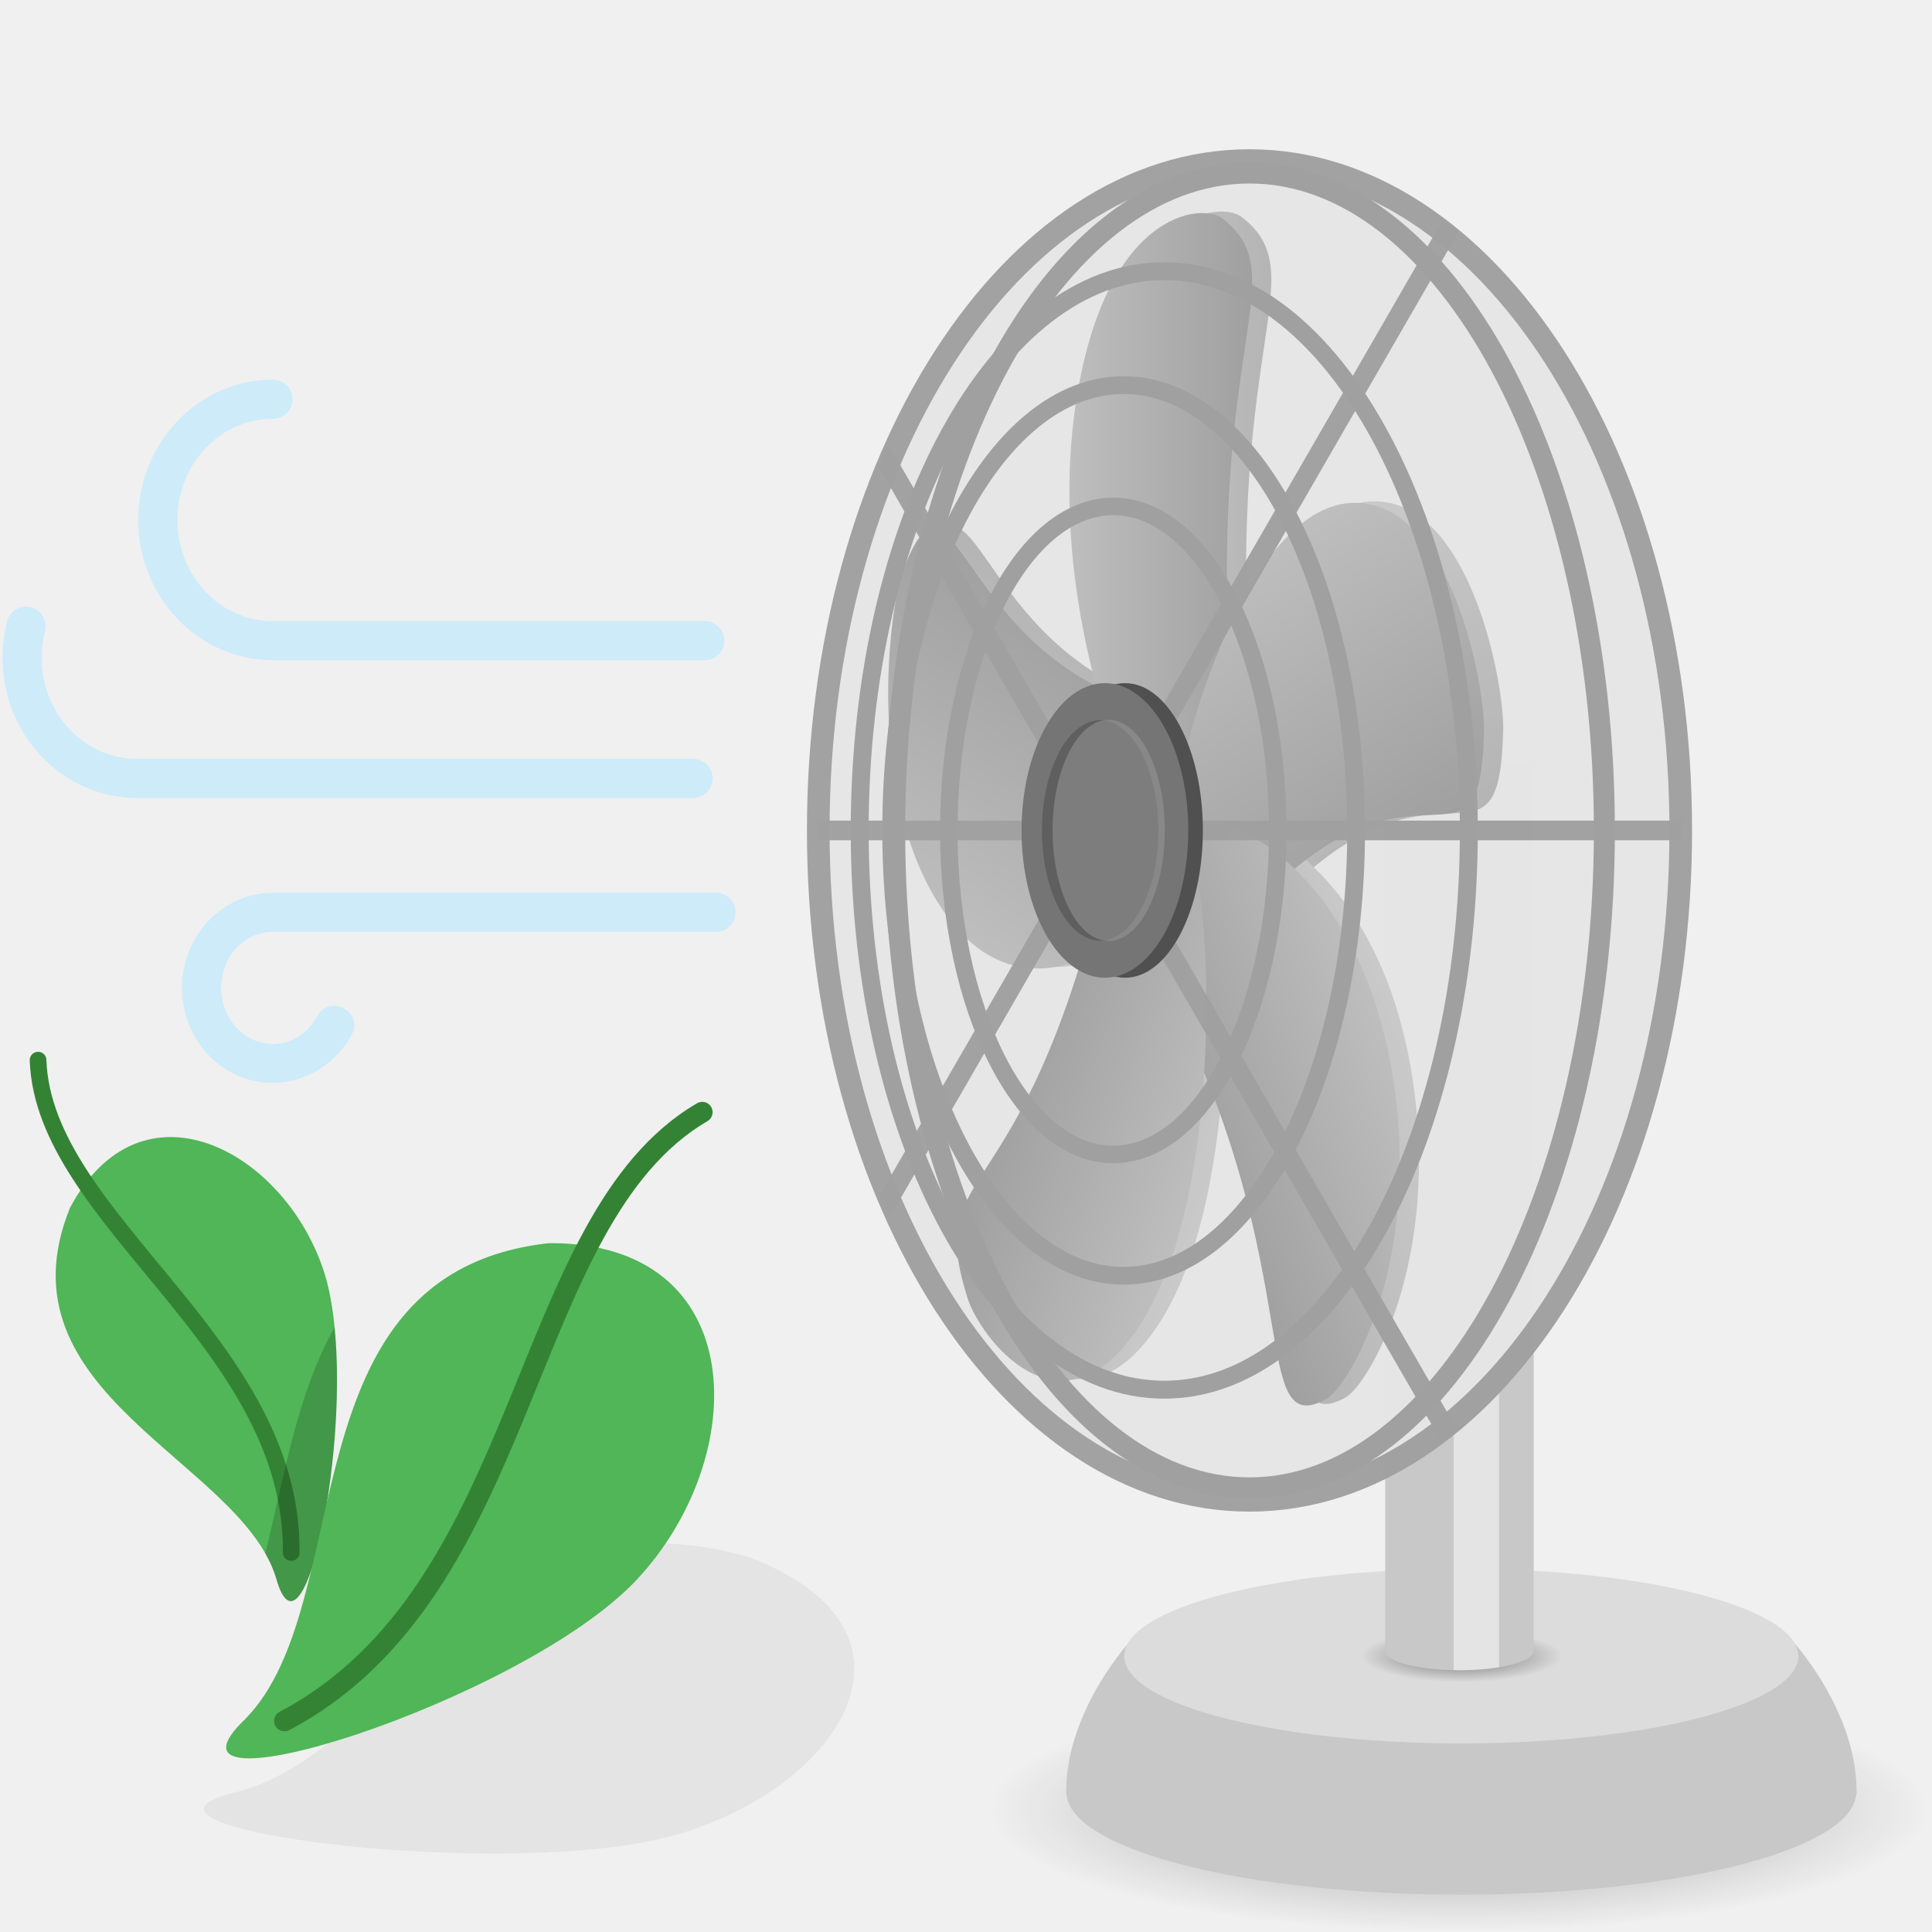
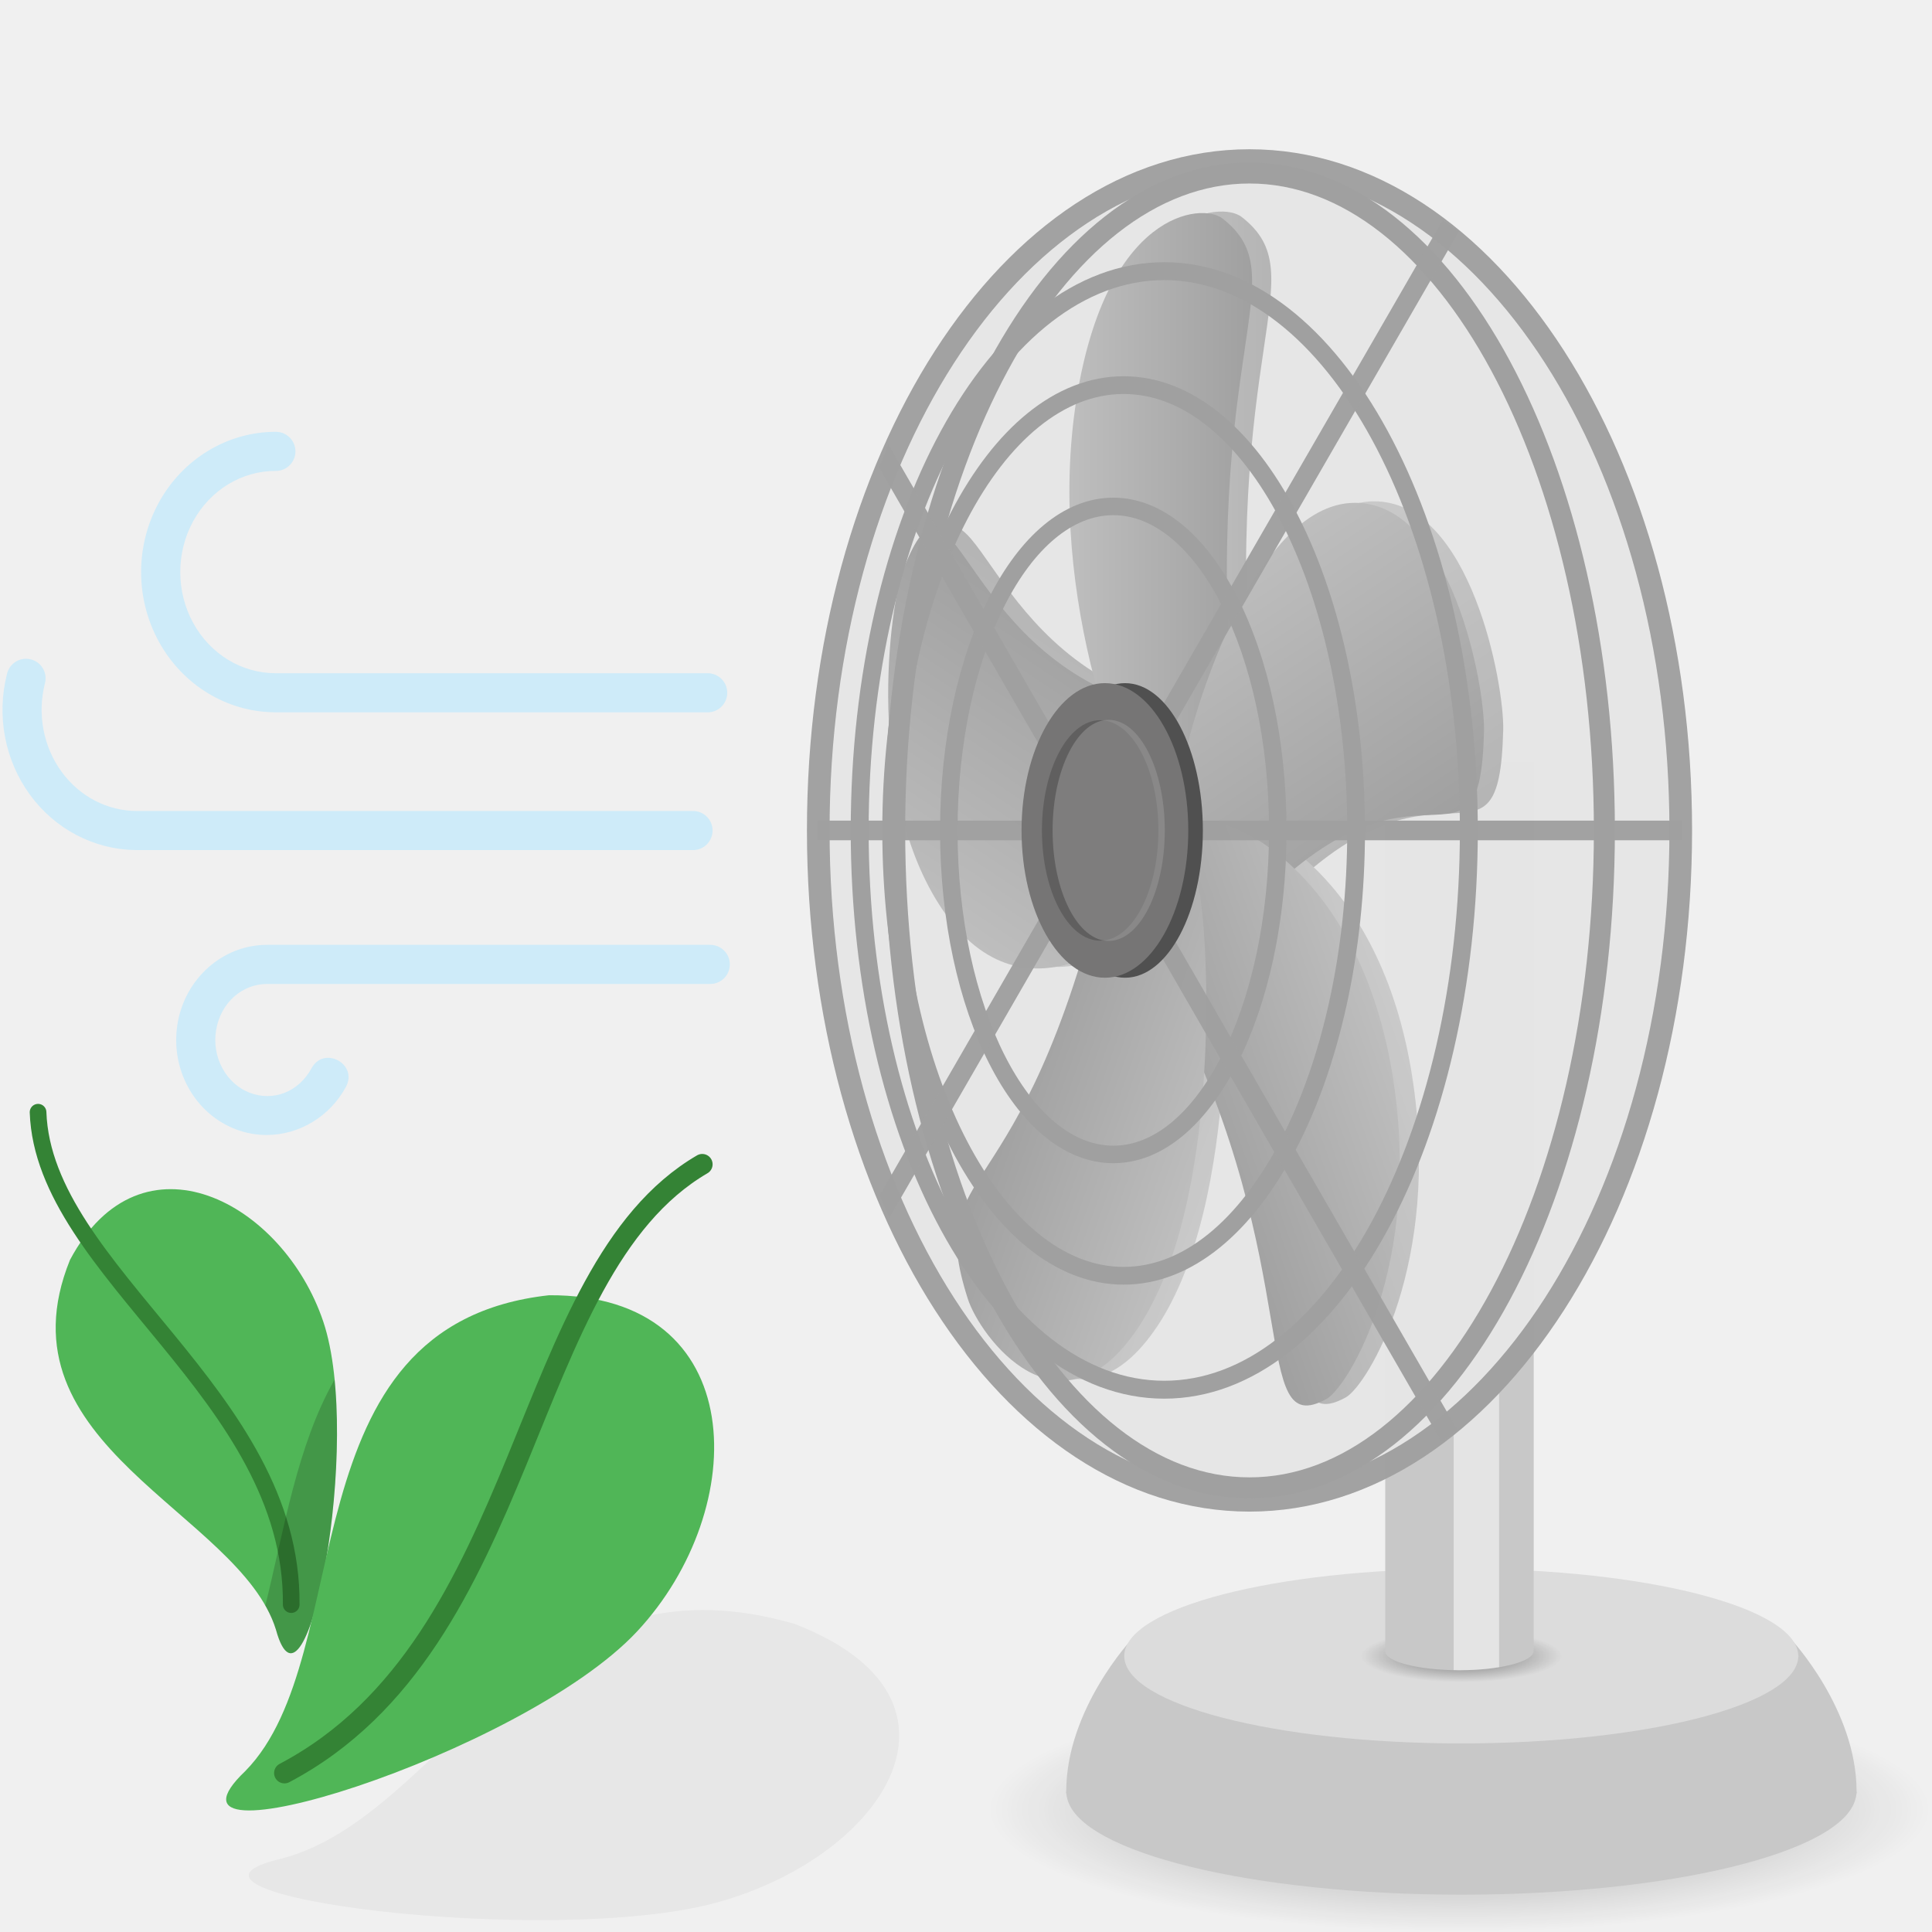
<svg xmlns="http://www.w3.org/2000/svg" xmlns:xlink="http://www.w3.org/1999/xlink" version="1.1" id="Icon" x="0px" y="0px" viewBox="0 0 512 512" style="enable-background:new 0 0 512 512;" xml:space="preserve">
  <defs id="defs53">
    <linearGradient id="linearGradient5375">
      <stop id="stop5371" offset="0" style="stop-color:#bebebe;stop-opacity:1" />
      <stop id="stop5373" offset="1" style="stop-color:#a0a0a0;stop-opacity:1" />
    </linearGradient>
    <linearGradient id="linearGradient1770">
      <stop style="stop-color:#d7d7d7;stop-opacity:1" offset="0" id="stop1766" />
      <stop style="stop-color:#a5a5a5;stop-opacity:1" offset="1" id="stop1768" />
    </linearGradient>
    <radialGradient gradientUnits="userSpaceOnUse" gradientTransform="matrix(2.392908,0,0,0.6407124,-456.0938,-4.798802)" r="23.805" fy="71.987" fx="103.18" cy="71.987" cx="103.18" id="radialGradient918" xlink:href="#linearGradient916" />
    <linearGradient id="linearGradient916">
      <stop id="stop912" offset="0" style="stop-color:#000000;stop-opacity:1" />
      <stop id="stop914" offset="1" style="stop-color:#000000;stop-opacity:0" />
    </linearGradient>
    <radialGradient r="23.805" fy="71.987" fx="103.18" cy="71.987" cx="103.18" gradientTransform="matrix(4.081528,0,0,1.059531,-452.8702,547.5007)" gradientUnits="userSpaceOnUse" id="radialGradient839" xlink:href="#linearGradient916" />
    <radialGradient r="23.805" fy="71.987" fx="103.18" cy="71.987" cx="103.18" gradientTransform="matrix(4.081528,0,0,1.059531,-452.8702,547.5007)" gradientUnits="userSpaceOnUse" id="radialGradient847" xlink:href="#linearGradient916" />
    <radialGradient gradientUnits="userSpaceOnUse" gradientTransform="matrix(1.001894,0,0,0.268262,305.2606,96.21482)" r="23.805" fy="71.987" fx="103.18" cy="71.987" cx="103.18" id="radialGradient918-2" xlink:href="#linearGradient916" />
    <radialGradient r="23.805" fy="71.987" fx="103.18" cy="71.987" cx="103.18" gradientTransform="matrix(6.810858,0,0,1.827967,242.232,212.7357)" gradientUnits="userSpaceOnUse" id="radialGradient839-7" xlink:href="#linearGradient916" />
    <radialGradient r="23.805" fy="71.987" fx="103.18" cy="71.987" cx="103.18" gradientTransform="matrix(6.810858,0,0,1.827967,242.232,212.7357)" gradientUnits="userSpaceOnUse" id="radialGradient847-2" xlink:href="#linearGradient916" />
    <linearGradient gradientTransform="matrix(1.007004,0,0,1,-1.61386,-49.03302)" gradientUnits="userSpaceOnUse" y2="315.238" x2="211.749" y1="236.594" x1="211.749" id="linearGradient1764" xlink:href="#linearGradient1770" />
    <radialGradient r="23.805" fy="71.987" fx="103.18" cy="71.987" cx="103.18" gradientTransform="matrix(0.9318723,0,0,0.2419065,-127.4643,573.7449)" gradientUnits="userSpaceOnUse" id="radialGradient1811" xlink:href="#linearGradient916" />
    <linearGradient gradientTransform="matrix(1.007004,0,0,1,-2.2917,-49.03302)" gradientUnits="userSpaceOnUse" y2="314.153" x2="511.123" y1="237.136" x1="511.123" id="linearGradient1946" xlink:href="#linearGradient1770" />
    <radialGradient r="23.805" fy="71.987" fx="103.18" cy="71.987" cx="103.18" gradientTransform="matrix(1.001894,0,0,0.268262,305.074,47.1818)" gradientUnits="userSpaceOnUse" id="radialGradient2014" xlink:href="#linearGradient916" />
    <linearGradient id="linearGradient1770-2">
      <stop style="stop-color:#c8c8c8;stop-opacity:1" offset="0" id="stop1766-8" />
      <stop style="stop-color:#aaaaaa;stop-opacity:1" offset="1" id="stop1768-9" />
    </linearGradient>
    <radialGradient gradientUnits="userSpaceOnUse" gradientTransform="matrix(2.392908,0,0,0.6407124,-456.0938,-4.798802)" r="23.805" fy="71.987" fx="103.18" cy="71.987" cx="103.18" id="radialGradient918-3" xlink:href="#linearGradient916" />
    <radialGradient r="23.805" fy="71.987" fx="103.18" cy="71.987" cx="103.18" gradientTransform="matrix(5.136517,0,0,1.333398,33.56855,454.838)" gradientUnits="userSpaceOnUse" id="radialGradient839-0" xlink:href="#linearGradient916" />
    <radialGradient r="23.805" fy="71.987" fx="103.18" cy="71.987" cx="103.18" gradientTransform="matrix(5.249026,0,0,1.362604,-154.8408,381.4733)" gradientUnits="userSpaceOnUse" id="radialGradient847-21" xlink:href="#linearGradient916" />
    <radialGradient gradientUnits="userSpaceOnUse" gradientTransform="matrix(1.001894,0,0,0.268262,305.1018,47.1818)" r="23.805" fy="71.987" fx="103.18" cy="71.987" cx="103.18" id="radialGradient918-2-0" xlink:href="#linearGradient916" />
    <radialGradient r="23.805" fy="71.987" fx="103.18" cy="71.987" cx="103.18" gradientTransform="matrix(6.810858,0,0,1.827967,242.232,212.7357)" gradientUnits="userSpaceOnUse" id="radialGradient839-7-5" xlink:href="#linearGradient916" />
    <radialGradient r="23.805" fy="71.987" fx="103.18" cy="71.987" cx="103.18" gradientTransform="matrix(6.810858,0,0,1.827967,242.232,212.7357)" gradientUnits="userSpaceOnUse" id="radialGradient847-2-1" xlink:href="#linearGradient916" />
    <radialGradient r="23.805" fy="71.987" fx="103.18" cy="71.987" cx="103.18" gradientTransform="matrix(1.117117,0,0,0.2899944,272.0236,418.0051)" gradientUnits="userSpaceOnUse" id="radialGradient1811-0" xlink:href="#linearGradient916" />
    <linearGradient xlink:href="#linearGradient5375" id="linearGradient5267" gradientUnits="userSpaceOnUse" x1="857.621" y1="108.764" x2="960.558" y2="108.764" />
  </defs>
-   <path id="path5631" d="m 198.608,412.695 c -70.583,-20.424 -92.47,50.897 -135.907,62.231 -40.496,9.413 71.818,23.937 116.019,11.436 44.197,-12.502 70.869,-54.061 19.888,-73.666 z" style="opacity:0.054;fill:#000000;fill-opacity:1;stroke-width:0.499" />
+   <path id="path5631" d="m 210.497,430.337 c -70.583,-20.424 -92.47,50.897 -135.907,62.231 -40.496,9.413 71.818,23.937 116.019,11.436 44.197,-12.502 70.869,-54.061 19.888,-73.666 z" style="opacity:0.04;fill:#000000;fill-opacity:1;stroke-width:0.499" />
  <circle style="opacity:0.308;fill:#000000;fill-opacity:1;stroke:none;stroke-width:20;stroke-linecap:round;stroke-linejoin:round;stroke-miterlimit:4;stroke-dasharray:none;stroke-opacity:1" id="path916" cx="1330.124" cy="-65.457" r="136.136" />
-   <path style="color:#000000;font-style:normal;font-variant:normal;font-weight:normal;font-stretch:normal;font-size:medium;line-height:normal;font-family:sans-serif;font-variant-ligatures:normal;font-variant-position:normal;font-variant-caps:normal;font-variant-numeric:normal;font-variant-alternates:normal;font-feature-settings:normal;text-indent:0;text-align:start;text-decoration:none;text-decoration-line:none;text-decoration-style:solid;text-decoration-color:#000000;letter-spacing:normal;word-spacing:normal;text-transform:none;writing-mode:lr-tb;direction:ltr;text-orientation:mixed;dominant-baseline:auto;baseline-shift:baseline;text-anchor:start;white-space:normal;shape-padding:0;clip-rule:nonzero;display:inline;overflow:visible;visibility:visible;opacity:1;isolation:auto;mix-blend-mode:normal;color-interpolation:sRGB;color-interpolation-filters:linearRGB;solid-color:#000000;solid-opacity:1;vector-effect:none;fill:#ceebf9;fill-opacity:1;fill-rule:nonzero;stroke:none;stroke-width:10.363;stroke-linecap:round;stroke-linejoin:round;stroke-miterlimit:4;stroke-dasharray:none;stroke-dashoffset:0;stroke-opacity:1;color-rendering:auto;image-rendering:auto;shape-rendering:auto;text-rendering:auto;enable-background:accumulate" d="m 72.279,100.629 c -12.818,0 -24.613,7.208 -30.92,18.68 -6.307,11.472 -6.307,25.509 0,36.98 6.239,11.349 17.851,18.513 30.51,18.666 0.136,0.01 0.273,0.015 0.41,0.014 H 186.713 c 2.887,0.036 5.247,-2.294 5.247,-5.182 0,-2.888 -2.36,-5.218 -5.247,-5.182 H 72.279 c -8.948,0 -17.264,-4.986 -21.84,-13.309 -4.576,-8.323 -4.576,-18.673 0,-26.996 4.576,-8.323 12.892,-13.309 21.84,-13.309 2.887,0.036 5.247,-2.294 5.247,-5.182 0,-2.888 -2.36,-5.218 -5.247,-5.182 z" id="path889" />
-   <path style="color:#000000;font-style:normal;font-variant:normal;font-weight:normal;font-stretch:normal;font-size:medium;line-height:normal;font-family:sans-serif;font-variant-ligatures:normal;font-variant-position:normal;font-variant-caps:normal;font-variant-numeric:normal;font-variant-alternates:normal;font-feature-settings:normal;text-indent:0;text-align:start;text-decoration:none;text-decoration-line:none;text-decoration-style:solid;text-decoration-color:#000000;letter-spacing:normal;word-spacing:normal;text-transform:none;writing-mode:lr-tb;direction:ltr;text-orientation:mixed;dominant-baseline:auto;baseline-shift:baseline;text-anchor:start;white-space:normal;shape-padding:0;clip-rule:nonzero;display:inline;overflow:visible;visibility:visible;opacity:1;isolation:auto;mix-blend-mode:normal;color-interpolation:sRGB;color-interpolation-filters:linearRGB;solid-color:#000000;solid-opacity:1;vector-effect:none;fill:#ceebf9;fill-opacity:1;fill-rule:nonzero;stroke:none;stroke-width:10.363;stroke-linecap:round;stroke-linejoin:round;stroke-miterlimit:4;stroke-dasharray:none;stroke-dashoffset:0;stroke-opacity:1;color-rendering:auto;image-rendering:auto;shape-rendering:auto;text-rendering:auto;enable-background:accumulate" d="m 72.279,236.589 c -11.79,0 -21.721,8.997 -23.695,20.881 -1.975,11.884 4.35,23.718 15.375,27.977 2.756,1.065 5.602,1.558 8.41,1.533 8.425,-0.073 16.509,-4.799 20.805,-12.695 3.38,-6.092 -5.824,-11.1 -9.104,-4.953 -3.43,6.304 -10.191,8.836 -16.377,6.447 -6.186,-2.389 -10.093,-9.355 -8.887,-16.611 1.206,-7.257 6.947,-12.215 13.473,-12.215 H 189.698 c 2.887,0.036 5.247,-2.294 5.247,-5.182 0,-2.888 -2.36,-5.218 -5.247,-5.182 z" id="path900" />
-   <path style="color:#000000;font-style:normal;font-variant:normal;font-weight:normal;font-stretch:normal;font-size:medium;line-height:normal;font-family:sans-serif;font-variant-ligatures:normal;font-variant-position:normal;font-variant-caps:normal;font-variant-numeric:normal;font-variant-alternates:normal;font-feature-settings:normal;text-indent:0;text-align:start;text-decoration:none;text-decoration-line:none;text-decoration-style:solid;text-decoration-color:#000000;letter-spacing:normal;word-spacing:normal;text-transform:none;writing-mode:lr-tb;direction:ltr;text-orientation:mixed;dominant-baseline:auto;baseline-shift:baseline;text-anchor:start;white-space:normal;shape-padding:0;clip-rule:nonzero;display:inline;overflow:visible;visibility:visible;opacity:1;isolation:auto;mix-blend-mode:normal;color-interpolation:sRGB;color-interpolation-filters:linearRGB;solid-color:#000000;solid-opacity:1;vector-effect:none;fill:#ceebf9;fill-opacity:1;fill-rule:nonzero;stroke:none;stroke-width:10.363;stroke-linecap:round;stroke-linejoin:round;stroke-miterlimit:4;stroke-dasharray:none;stroke-dashoffset:0;stroke-opacity:1;color-rendering:auto;image-rendering:auto;shape-rendering:auto;text-rendering:auto;enable-background:accumulate" d="m 7.082,160.777 c -2.462,-0.086 -4.644,1.574 -5.219,3.969 -2.832,11.098 -0.606,22.922 6.094,32.092 6.598,9.03 16.877,14.459 27.844,14.623 0.169,0.013 0.338,0.019 0.508,0.016 H 183.54 c 2.908,0.067 5.302,-2.272 5.302,-5.181 0,-2.909 -2.394,-5.248 -5.302,-5.181 H 36.309 c -7.783,0 -15.154,-3.78 -19.984,-10.391 -4.83,-6.61 -6.49,-15.302 -4.42,-23.416 0.871,-3.222 -1.487,-6.415 -4.822,-6.531 z" id="path904" />
+   <path style="color:#000000;font-style:normal;font-variant:normal;font-weight:normal;font-stretch:normal;font-size:medium;line-height:normal;font-family:sans-serif;font-variant-ligatures:normal;font-variant-position:normal;font-variant-caps:normal;font-variant-numeric:normal;font-variant-alternates:normal;font-feature-settings:normal;text-indent:0;text-align:start;text-decoration:none;text-decoration-line:none;text-decoration-style:solid;text-decoration-color:#000000;letter-spacing:normal;word-spacing:normal;text-transform:none;writing-mode:lr-tb;direction:ltr;text-orientation:mixed;dominant-baseline:auto;baseline-shift:baseline;text-anchor:start;white-space:normal;shape-padding:0;clip-rule:nonzero;display:inline;overflow:visible;visibility:visible;opacity:1;isolation:auto;mix-blend-mode:normal;color-interpolation:sRGB;color-interpolation-filters:linearRGB;solid-color:#000000;solid-opacity:1;vector-effect:none;fill:#ceebf9;fill-opacity:1;fill-rule:nonzero;stroke:none;stroke-width:10.363;stroke-linecap:round;stroke-linejoin:round;stroke-miterlimit:4;stroke-dasharray:none;stroke-dashoffset:0;stroke-opacity:1;color-rendering:auto;image-rendering:auto;shape-rendering:auto;text-rendering:auto;enable-background:accumulate" d="m 73.046,114.436 c -12.818,0 -24.613,7.208 -30.92,18.68 -6.307,11.472 -6.307,25.509 0,36.98 6.239,11.349 17.851,18.513 30.51,18.666 0.136,0.01 0.273,0.015 0.41,0.014 H 187.48 c 2.887,0.036 5.247,-2.294 5.247,-5.182 0,-2.888 -2.36,-5.218 -5.247,-5.182 H 73.046 c -8.948,0 -17.264,-4.986 -21.84,-13.309 -4.576,-8.323 -4.576,-18.673 0,-26.996 4.576,-8.323 12.892,-13.309 21.84,-13.309 2.887,0.036 5.247,-2.294 5.247,-5.182 0,-2.888 -2.36,-5.218 -5.247,-5.182 z" id="path889" />
+   <path style="color:#000000;font-style:normal;font-variant:normal;font-weight:normal;font-stretch:normal;font-size:medium;line-height:normal;font-family:sans-serif;font-variant-ligatures:normal;font-variant-position:normal;font-variant-caps:normal;font-variant-numeric:normal;font-variant-alternates:normal;font-feature-settings:normal;text-indent:0;text-align:start;text-decoration:none;text-decoration-line:none;text-decoration-style:solid;text-decoration-color:#000000;letter-spacing:normal;word-spacing:normal;text-transform:none;writing-mode:lr-tb;direction:ltr;text-orientation:mixed;dominant-baseline:auto;baseline-shift:baseline;text-anchor:start;white-space:normal;shape-padding:0;clip-rule:nonzero;display:inline;overflow:visible;visibility:visible;opacity:1;isolation:auto;mix-blend-mode:normal;color-interpolation:sRGB;color-interpolation-filters:linearRGB;solid-color:#000000;solid-opacity:1;vector-effect:none;fill:#ceebf9;fill-opacity:1;fill-rule:nonzero;stroke:none;stroke-width:10.363;stroke-linecap:round;stroke-linejoin:round;stroke-miterlimit:4;stroke-dasharray:none;stroke-dashoffset:0;stroke-opacity:1;color-rendering:auto;image-rendering:auto;shape-rendering:auto;text-rendering:auto;enable-background:accumulate" d="m 70.745,250.395 c -11.79,0 -21.721,8.997 -23.695,20.881 -1.975,11.884 4.35,23.718 15.375,27.977 2.756,1.065 5.602,1.558 8.41,1.533 8.425,-0.073 16.509,-4.799 20.805,-12.695 3.38,-6.092 -5.824,-11.1 -9.104,-4.953 -3.43,6.304 -10.191,8.836 -16.377,6.447 -6.186,-2.389 -10.093,-9.355 -8.887,-16.611 1.206,-7.257 6.947,-12.215 13.473,-12.215 H 188.164 c 2.887,0.036 5.247,-2.294 5.247,-5.182 0,-2.888 -2.36,-5.218 -5.247,-5.182 z" id="path900" />
+   <path style="color:#000000;font-style:normal;font-variant:normal;font-weight:normal;font-stretch:normal;font-size:medium;line-height:normal;font-family:sans-serif;font-variant-ligatures:normal;font-variant-position:normal;font-variant-caps:normal;font-variant-numeric:normal;font-variant-alternates:normal;font-feature-settings:normal;text-indent:0;text-align:start;text-decoration:none;text-decoration-line:none;text-decoration-style:solid;text-decoration-color:#000000;letter-spacing:normal;word-spacing:normal;text-transform:none;writing-mode:lr-tb;direction:ltr;text-orientation:mixed;dominant-baseline:auto;baseline-shift:baseline;text-anchor:start;white-space:normal;shape-padding:0;clip-rule:nonzero;display:inline;overflow:visible;visibility:visible;opacity:1;isolation:auto;mix-blend-mode:normal;color-interpolation:sRGB;color-interpolation-filters:linearRGB;solid-color:#000000;solid-opacity:1;vector-effect:none;fill:#ceebf9;fill-opacity:1;fill-rule:nonzero;stroke:none;stroke-width:10.363;stroke-linecap:round;stroke-linejoin:round;stroke-miterlimit:4;stroke-dasharray:none;stroke-dashoffset:0;stroke-opacity:1;color-rendering:auto;image-rendering:auto;shape-rendering:auto;text-rendering:auto;enable-background:accumulate" d="m 7.082,174.584 c -2.462,-0.086 -4.644,1.574 -5.219,3.969 -2.832,11.098 -0.606,22.922 6.094,32.092 6.598,9.03 16.877,14.459 27.844,14.623 0.169,0.013 0.338,0.019 0.508,0.016 H 183.54 c 2.908,0.067 5.302,-2.272 5.302,-5.181 0,-2.909 -2.394,-5.248 -5.302,-5.181 H 36.309 c -7.783,0 -15.154,-3.78 -19.984,-10.391 -4.83,-6.61 -6.49,-15.302 -4.42,-23.416 0.871,-3.222 -1.487,-6.415 -4.822,-6.531 z" id="path904" />
  <path id="path910" d="m -201.061,287.153 -1e-4,254.832" style="fill:none;stroke:#000000;stroke-width:20;stroke-linecap:round;stroke-linejoin:miter;stroke-miterlimit:4;stroke-dasharray:none;stroke-opacity:1" />
  <path style="fill:none;stroke:#000000;stroke-width:20;stroke-linecap:round;stroke-linejoin:miter;stroke-miterlimit:4;stroke-dasharray:none;stroke-opacity:1" d="m 1539.524,113.94 0,254.832" id="path923" />
  <path id="path925" d="m 1429.316,177.648 220.416,127.416" style="fill:none;stroke:#000000;stroke-width:20;stroke-linecap:round;stroke-linejoin:miter;stroke-miterlimit:4;stroke-dasharray:none;stroke-opacity:1" />
  <path style="fill:none;stroke:#000000;stroke-width:20;stroke-linecap:round;stroke-linejoin:miter;stroke-miterlimit:4;stroke-dasharray:none;stroke-opacity:1" d="m 1649.731,177.648 -220.416,127.416" id="path927" />
  <path id="path934" d="m -159.944,315.137 -30.819,17.794" style="fill:none;stroke:#000000;stroke-width:20;stroke-linecap:round;stroke-linejoin:miter;stroke-miterlimit:4;stroke-dasharray:none;stroke-opacity:1" />
  <path style="fill:none;stroke:#000000;stroke-width:20;stroke-linecap:round;stroke-linejoin:miter;stroke-miterlimit:4;stroke-dasharray:none;stroke-opacity:1" d="m -241.882,315.137 30.819,17.794" id="path988" />
  <path style="fill:none;stroke:#000000;stroke-width:20;stroke-linecap:round;stroke-linejoin:miter;stroke-miterlimit:4;stroke-dasharray:none;stroke-opacity:1" d="m -159.944,513.833 -30.819,-17.794" id="path990" />
  <path id="path992" d="m -241.882,513.833 30.819,-17.794" style="fill:none;stroke:#000000;stroke-width:20;stroke-linecap:round;stroke-linejoin:miter;stroke-miterlimit:4;stroke-dasharray:none;stroke-opacity:1" />
  <path style="fill:none;stroke:#000000;stroke-width:20;stroke-linecap:round;stroke-linejoin:miter;stroke-miterlimit:4;stroke-dasharray:none;stroke-opacity:1" d="M -311.339,350.998 -90.648,478.414" id="path995" />
  <path style="fill:none;stroke:#000000;stroke-width:20;stroke-linecap:round;stroke-linejoin:miter;stroke-miterlimit:4;stroke-dasharray:none;stroke-opacity:1" d="M -266.546,329.382 V 364.969" id="path997" />
  <path id="path999" d="m -307.515,400.342 30.819,-17.793" style="fill:none;stroke:#000000;stroke-width:20;stroke-linecap:round;stroke-linejoin:miter;stroke-miterlimit:4;stroke-dasharray:none;stroke-opacity:1" />
  <path id="path1001" d="m -94.47,428.73 -30.819,17.793" style="fill:none;stroke:#000000;stroke-width:20;stroke-linecap:round;stroke-linejoin:miter;stroke-miterlimit:4;stroke-dasharray:none;stroke-opacity:1" />
  <path style="fill:none;stroke:#000000;stroke-width:20;stroke-linecap:round;stroke-linejoin:miter;stroke-miterlimit:4;stroke-dasharray:none;stroke-opacity:1" d="M -135.439,499.69 V 464.103" id="path1003" />
  <path id="path1015" d="M -311.18,478.371 -90.489,350.955" style="fill:none;stroke:#000000;stroke-width:20;stroke-linecap:round;stroke-linejoin:miter;stroke-miterlimit:4;stroke-dasharray:none;stroke-opacity:1" />
  <path id="path1017" d="m -307.504,428.771 30.819,17.793" style="fill:none;stroke:#000000;stroke-width:20;stroke-linecap:round;stroke-linejoin:miter;stroke-miterlimit:4;stroke-dasharray:none;stroke-opacity:1" />
  <path style="fill:none;stroke:#000000;stroke-width:20;stroke-linecap:round;stroke-linejoin:miter;stroke-miterlimit:4;stroke-dasharray:none;stroke-opacity:1" d="M -266.535,499.731 V 464.144" id="path1019" />
  <path style="fill:none;stroke:#000000;stroke-width:20;stroke-linecap:round;stroke-linejoin:miter;stroke-miterlimit:4;stroke-dasharray:none;stroke-opacity:1" d="m -135.428,329.423 v 35.587" id="path1021" />
  <path id="path1023" d="M -94.459,400.383 -125.278,382.59" style="fill:none;stroke:#000000;stroke-width:20;stroke-linecap:round;stroke-linejoin:miter;stroke-miterlimit:4;stroke-dasharray:none;stroke-opacity:1" />
  <path style="fill:url(#linearGradient5267);fill-opacity:1;stroke:none;stroke-width:1px;stroke-linecap:butt;stroke-linejoin:miter;stroke-opacity:1" d="m 903.784,190.866 c -11.905,-7.594 -60.202,-61.764 -42.18,-117.284 16.799,-51.753 70.644,-54.192 82.308,-49.736 42.429,16.209 -11.827,35.318 6.237,139.661 6.263,36.178 -34.459,34.953 -46.365,27.359 z" id="path1433" />
  <use x="0" y="0" xlink:href="#path1433" transform="translate(-169.8165,125.8925)" id="use5138" width="100%" height="100%" style="fill:#220000;fill-opacity:1" />
  <use x="0" y="0" xlink:href="#path1433" transform="rotate(72,748.8782,141.8827)" id="use5140" width="100%" height="100%" />
  <use x="0" y="0" xlink:href="#path1433" transform="rotate(144,815.0639,231.1604)" id="use5142" width="100%" height="100%" />
  <use x="0" y="0" xlink:href="#path1433" transform="rotate(-144,855.9688,286.3372)" id="use5144" width="100%" height="100%" />
  <use x="0" y="0" xlink:href="#path1433" transform="rotate(-72,922.1544,375.6149)" id="use5146" width="100%" height="100%" />
  <path id="path5227" d="M 907.015,-277.458 A 120.591,120.591 0 0 1 786.424,-156.867 120.591,120.591 0 0 1 665.834,-277.458 120.591,120.591 0 0 1 786.424,-398.048 120.591,120.591 0 0 1 907.015,-277.458 Z" style="opacity:1;fill:#c8c8c8;fill-opacity:1;stroke:none;stroke-width:9.3;stroke-linecap:round;stroke-linejoin:round;stroke-miterlimit:4;stroke-dasharray:none;stroke-opacity:1" />
  <path style="opacity:1;fill:none;fill-opacity:1;stroke:#2ac8c8;stroke-width:5;stroke-linecap:round;stroke-linejoin:round;stroke-miterlimit:4;stroke-dasharray:none;stroke-opacity:1" d="M 887.072,-277.458 A 100.648,100.648 0 0 1 786.424,-176.81 100.648,100.648 0 0 1 685.776,-277.458 100.648,100.648 0 0 1 786.424,-378.106 100.648,100.648 0 0 1 887.072,-277.458 Z" id="path5229" />
  <path id="path5231" d="m 866.593,-277.458 a 80.169,80.169 0 0 1 -80.169,80.169 80.169,80.169 0 0 1 -80.169,-80.169 80.169,80.169 0 0 1 80.169,-80.169 80.169,80.169 0 0 1 80.169,80.169 z" style="opacity:1;fill:none;fill-opacity:1;stroke:#2ac8c8;stroke-width:5;stroke-linecap:round;stroke-linejoin:round;stroke-miterlimit:4;stroke-dasharray:none;stroke-opacity:1" />
  <path style="opacity:1;fill:none;fill-opacity:1;stroke:#2ac8c8;stroke-width:5;stroke-linecap:round;stroke-linejoin:round;stroke-miterlimit:4;stroke-dasharray:none;stroke-opacity:1" d="m 844.733,-277.458 a 58.309,58.309 0 0 1 -58.309,58.309 58.309,58.309 0 0 1 -58.309,-58.309 58.309,58.309 0 0 1 58.309,-58.309 58.309,58.309 0 0 1 58.309,58.309 z" id="path5233" />
  <path id="path5235" d="m 812.191,-277.458 a 25.766,25.766 0 0 1 -25.766,25.766 25.766,25.766 0 0 1 -25.766,-25.766 25.766,25.766 0 0 1 25.766,-25.766 25.766,25.766 0 0 1 25.766,25.766 z" style="opacity:1;fill:#46c8c8;fill-opacity:1;stroke:none;stroke-width:9.3;stroke-linecap:round;stroke-linejoin:round;stroke-miterlimit:4;stroke-dasharray:none;stroke-opacity:1" />
  <path d="M 386.752,447.127 A 125.248,32.441 0 0 0 261.504,479.569 125.248,32.441 0 0 0 386.752,512 125.248,32.441 0 0 0 512,479.569 125.248,32.441 0 0 0 386.752,447.127 Z" id="groundshadow1-5" style="opacity:0.35;fill:url(#radialGradient847-21);stroke-width:7.89" />
  <path style="fill:#c8c8c8;fill-opacity:1;stroke-width:1.113" d="m 300.081,434.364 c -0.049,0.013 -0.096,0.023 -0.145,0.036 0,0 -17.282,18.419 -17.371,40.175 -0.023,0.138 -0.042,0.277 -0.056,0.415 0.027,0.173 0.061,0.346 0.101,0.519 0.044,0.418 0.12,0.814 0.234,1.181 3.519,14.287 49.192,25.413 104.443,25.413 55.251,0 100.923,-11.126 104.443,-25.413 0.115,-0.366 0.191,-0.762 0.234,-1.181 0.04,-0.173 0.074,-0.346 0.101,-0.519 -0.015,-0.138 -0.033,-0.277 -0.056,-0.415 -0.088,-21.756 -17.371,-40.175 -17.371,-40.175 -0.049,-0.013 -0.096,-0.024 -0.145,-0.036 1.179,1.485 1.791,2.996 1.827,4.512 -9.068,8.517 -39.688,16.787 -88.841,16.787 -49.153,0 -72.091,-4.985 -78.474,-13.886 0.036,-1.516 -10.102,-5.928 -8.923,-7.413 z" id="bottomrim-64" />
  <path style="fill:#dcdcdc;fill-opacity:1;stroke-width:1.113" d="m 387.259,415.741 a 89.327,23.167 0 0 0 -89.323,23.14 89.327,23.167 0 0 0 89.323,23.14 89.327,23.167 0 0 0 89.306,-23.053 h 0.075 v -0.088 -0.088 h -0.075 a 89.327,23.167 0 0 0 -89.306,-23.052 z" id="path956-6" />
  <path d="m 387.287,431.978 a 26.656,6.904 0 0 0 -26.656,6.904 26.656,6.904 0 0 0 26.656,6.902 26.656,6.904 0 0 0 26.656,-6.902 26.656,6.904 0 0 0 -26.656,-6.904 z" id="path1809-2" style="opacity:0.5;fill:url(#radialGradient1811-0);stroke-width:7.721" />
  <path id="path1780" d="m 367.107,202.034 v 235.133 c -0.034,0.12 -0.051,0.241 -0.052,0.362 0.013,2.817 8.82,5.1 19.684,5.1 10.83,-8.6e-4 19.623,-2.271 19.677,-5.079 h 0.018 v -0.021 -0.018 h -0.018 c -0.01,-0.06 -0.021,-0.121 -0.038,-0.181 h 0.073 V 202.034 Z" style="opacity:1;fill:#c8c8c8;fill-opacity:1;stroke:none;stroke-width:18.656;stroke-linecap:round;stroke-linejoin:round;stroke-miterlimit:4;stroke-dasharray:none;stroke-opacity:1" />
  <path style="opacity:0.5;fill:#ffffff;fill-opacity:1;stroke:none;stroke-width:18.656;stroke-linecap:round;stroke-linejoin:round;stroke-miterlimit:4;stroke-dasharray:none;stroke-opacity:1" d="m 385.235,202.034 v 240.557 c 0.504,0.01 0.987,0.039 1.502,0.039 3.886,-3.2e-4 7.488,-0.302 10.54,-0.806 V 202.034 Z" id="rect967-5" />
  <path style="opacity:0.98;fill:#e6e6e6;fill-opacity:1;stroke:#a0a0a0;stroke-width:6;stroke-linecap:round;stroke-linejoin:round;stroke-miterlimit:4;stroke-dasharray:none;stroke-opacity:1" d="M 445.415,220.074 A 114.284,177.519 0 0 1 331.132,397.593 114.284,177.519 0 0 1 216.848,220.074 114.284,177.519 0 0 1 331.132,42.554 114.284,177.519 0 0 1 445.415,220.074 Z" id="path5215" />
  <g id="g5253" transform="matrix(0.4703616,0,0,0.9628937,-208.5031,-87.71581)" style="opacity:0.697;fill:#dddfc6;fill-opacity:1;stroke-width:1.776">
    <use x="0" y="0" xlink:href="#path1433" transform="translate(198.9971,126.9773)" id="use5243" width="100%" height="100%" style="fill:#dddfc6;fill-opacity:1;stroke-width:1.776" />
    <use x="0" y="0" xlink:href="#path1433" transform="rotate(72,932.5385,396.2392)" id="use5245" width="100%" height="100%" style="fill:#dddfc6;fill-opacity:1;stroke-width:1.776" />
    <use x="0" y="0" xlink:href="#path1433" transform="rotate(144,999.2944,291.6202)" id="use5247" width="100%" height="100%" style="fill:#dddfc6;fill-opacity:1;stroke-width:1.776" />
    <use x="0" y="0" xlink:href="#path1433" transform="rotate(-144,1040.552,226.9621)" id="use5249" width="100%" height="100%" style="fill:#dddfc6;fill-opacity:1;stroke-width:1.776" />
    <use x="0" y="0" xlink:href="#path1433" transform="rotate(-72,1107.308,122.3431)" id="use5251" width="100%" height="100%" style="fill:#dddfc6;fill-opacity:1;stroke-width:1.776" />
  </g>
  <g style="opacity:1;fill:#878889;fill-opacity:1;stroke-width:1.776" transform="matrix(0.4703616,0,0,0.9628937,-213.593,-87.3166)" id="g5209">
    <use style="fill:#878889;fill-opacity:1;stroke-width:1.776" height="100%" width="100%" id="use5199" transform="translate(198.9971,126.9773)" xlink:href="#path1433" y="0" x="0" />
    <use style="fill:#878889;fill-opacity:1;stroke-width:1.776" height="100%" width="100%" id="use5201" transform="rotate(72,932.5385,396.2392)" xlink:href="#path1433" y="0" x="0" />
    <use style="fill:#878889;fill-opacity:1;stroke-width:1.776" height="100%" width="100%" id="use5203" transform="rotate(144,999.2944,291.6202)" xlink:href="#path1433" y="0" x="0" />
    <use style="fill:#878889;fill-opacity:1;stroke-width:1.776" height="100%" width="100%" id="use5205" transform="rotate(-144,1040.552,226.9621)" xlink:href="#path1433" y="0" x="0" />
    <use style="fill:#878889;fill-opacity:1;stroke-width:1.776" height="100%" width="100%" id="use5207" transform="rotate(-72,1107.308,122.3431)" xlink:href="#path1433" y="0" x="0" />
  </g>
  <path id="path5217" d="M 389.259,220.074 A 80.716,148.214 0 0 1 308.542,368.288 80.716,148.214 0 0 1 227.826,220.074 80.716,148.214 0 0 1 308.542,71.859 80.716,148.214 0 0 1 389.259,220.074 Z" style="opacity:1;fill:none;fill-opacity:1;stroke:#a0a0a0;stroke-width:4.748;stroke-linecap:round;stroke-linejoin:round;stroke-miterlimit:4;stroke-dasharray:none;stroke-opacity:1" />
  <path style="opacity:1;fill:none;fill-opacity:1;stroke:#a0a0a0;stroke-width:4.703;stroke-linecap:round;stroke-linejoin:round;stroke-miterlimit:4;stroke-dasharray:none;stroke-opacity:1" d="m 359.382,220.074 a 61.606,118.016 0 0 1 -61.606,118.016 61.606,118.016 0 0 1 -61.606,-118.016 61.606,118.016 0 0 1 61.606,-118.016 61.606,118.016 0 0 1 61.606,118.016 z" id="path5221" />
  <path id="path5223" d="m 338.629,220.074 a 43.592,85.864 0 0 1 -43.592,85.864 43.592,85.864 0 0 1 -43.592,-85.864 43.592,85.864 0 0 1 43.592,-85.864 43.592,85.864 0 0 1 43.592,85.864 z" style="opacity:1;fill:none;fill-opacity:1;stroke:#a0a0a0;stroke-width:4.64;stroke-linecap:round;stroke-linejoin:round;stroke-miterlimit:4;stroke-dasharray:none;stroke-opacity:1" />
  <path style="opacity:1;fill:none;fill-opacity:1;stroke:#a0a0a0;stroke-width:5.564;stroke-linecap:round;stroke-linejoin:round;stroke-miterlimit:4;stroke-dasharray:none;stroke-opacity:1" d="M 425.175,220.074 A 94.037,174.226 0 0 1 331.138,394.3 94.037,174.226 0 0 1 237.101,220.074 94.037,174.226 0 0 1 331.138,45.848 94.037,174.226 0 0 1 425.175,220.074 Z" id="path5237" />
  <path style="fill:none;stroke:#a0a0a0;stroke-width:5.207;stroke-linecap:butt;stroke-linejoin:miter;stroke-miterlimit:4;stroke-dasharray:none;stroke-opacity:0.98" d="m 216.728,220.074 h 229.034" id="path5241" />
  <path style="color:#000000;font-style:normal;font-variant:normal;font-weight:normal;font-stretch:normal;font-size:medium;line-height:normal;font-family:sans-serif;font-variant-ligatures:normal;font-variant-position:normal;font-variant-caps:normal;font-variant-numeric:normal;font-variant-alternates:normal;font-feature-settings:normal;text-indent:0;text-align:start;text-decoration:none;text-decoration-line:none;text-decoration-style:solid;text-decoration-color:#000000;letter-spacing:normal;word-spacing:normal;text-transform:none;writing-mode:lr-tb;direction:ltr;text-orientation:mixed;dominant-baseline:auto;baseline-shift:baseline;text-anchor:start;white-space:normal;shape-padding:0;clip-rule:nonzero;display:inline;overflow:visible;visibility:visible;opacity:1;isolation:auto;mix-blend-mode:normal;color-interpolation:sRGB;color-interpolation-filters:linearRGB;solid-color:#000000;solid-opacity:1;vector-effect:none;fill:#a0a0a0;fill-opacity:0.98;fill-rule:nonzero;stroke:none;stroke-width:5.207;stroke-linecap:butt;stroke-linejoin:miter;stroke-miterlimit:4;stroke-dasharray:none;stroke-dashoffset:0;stroke-opacity:1;color-rendering:auto;image-rendering:auto;shape-rendering:auto;text-rendering:auto;enable-background:accumulate" d="M 382.35 58.299 L 291.723 215.266 L 235.424 117.752 A 116.202 180.5 0 0 0 232.959 123.896 L 288.717 220.473 L 233.074 316.85 A 116.202 180.5 0 0 0 235.703 322.711 L 291.723 225.682 L 382.07 382.168 A 116.202 180.5 0 0 0 386.174 378.857 L 294.73 220.473 L 386.545 61.447 A 116.202 180.5 0 0 0 382.35 58.299 z " id="path5303" />
  <path id="path5239" d="m 318.772,220.074 a 20.622,39.036 0 0 1 -20.622,39.036 20.622,39.036 0 0 1 -20.622,-39.036 20.622,39.036 0 0 1 20.622,-39.036 20.622,39.036 0 0 1 20.622,39.036 z" style="opacity:1;fill:#505050;fill-opacity:1;stroke:none;stroke-width:9.057;stroke-linecap:round;stroke-linejoin:round;stroke-miterlimit:4;stroke-dasharray:none;stroke-opacity:1" />
  <path style="opacity:1;fill:#767575;fill-opacity:1;stroke:none;stroke-width:9.374;stroke-linecap:round;stroke-linejoin:round;stroke-miterlimit:4;stroke-dasharray:none;stroke-opacity:1" d="m 314.906,220.074 a 22.092,39.036 0 0 1 -22.092,39.036 22.092,39.036 0 0 1 -22.092,-39.036 22.092,39.036 0 0 1 22.092,-39.036 22.092,39.036 0 0 1 22.092,39.036 z" id="path5225" />
  <path id="path5367" d="m 306.992,220.074 a 15.435,29.218 0 0 1 -15.435,29.218 15.435,29.218 0 0 1 -15.435,-29.218 15.435,29.218 0 0 1 15.435,-29.218 15.435,29.218 0 0 1 15.435,29.218 z" style="opacity:0.186;fill:#000000;fill-opacity:1;stroke:none;stroke-width:6.779;stroke-linecap:round;stroke-linejoin:round;stroke-miterlimit:4;stroke-dasharray:none;stroke-opacity:1" />
  <path style="opacity:0.496;fill:#9b9b9b;fill-opacity:1;stroke:none;stroke-width:6.662;stroke-linecap:round;stroke-linejoin:round;stroke-miterlimit:4;stroke-dasharray:none;stroke-opacity:1" d="m 308.683,220.061 a 14.869,29.299 0 0 1 -14.869,29.299 14.869,29.299 0 0 1 -14.869,-29.299 14.869,29.299 0 0 1 14.869,-29.299 14.869,29.299 0 0 1 14.869,29.299 z" id="path5369" />
-   <path id="path5625" d="m 18.547,320.084 c -19.957,49.27 44.973,66.926 54.583,97.979 7.903,28.915 23.196,-50.036 12.531,-81.664 C 74.995,304.773 37.406,284.645 18.547,320.084 Z" style="fill:#50b657;stroke-width:0.402" />
-   <path id="path5627" d="M 77.175,411.432 C 77.696,355.658 11.527,323.44 10.087,280.941" style="fill:none;stroke:#348335;stroke-width:4.415;stroke-linecap:round;stroke-miterlimit:4;stroke-dasharray:none;stroke-opacity:1" />
-   <path style="opacity:0.17;fill:#000000;fill-opacity:1;stroke-width:0.536" d="M 88.664 351.803 C 78.731 369.223 75.26 391.725 70.316 411.688 C 71.493 413.757 72.452 415.876 73.129 418.062 C 79.941 442.988 92.23 387.777 88.664 351.803 z " id="path5629" />
-   <path style="fill:#50b657;stroke-width:0.536" d="m 145.509,329.446 c -70.463,7.751 -50.102,95.14 -80.473,126.069 -28.941,27.573 73.412,-4.432 103.79,-36.965 30.375,-32.532 30.216,-89.391 -23.317,-89.104 z" id="leaf" />
-   <path style="fill:none;stroke:#348335;stroke-width:5.488;stroke-linecap:round;stroke-miterlimit:4;stroke-dasharray:none;stroke-opacity:1" d="M 75.38,456.068 C 141.178,421.388 137.127,323.33 186.103,294.747" id="leafstem" />
+   <path id="path5625" d="m 18.547,333.891 c -19.957,49.27 44.973,66.926 54.583,97.979 7.903,28.915 23.196,-50.036 12.531,-81.664 C 74.995,318.579 37.406,298.452 18.547,333.891 Z" style="fill:#50b657;stroke-width:0.402" />
+   <path id="path5627" d="M 77.175,425.238 C 77.696,369.465 11.527,337.247 10.087,294.748" style="fill:none;stroke:#348335;stroke-width:4.415;stroke-linecap:round;stroke-miterlimit:4;stroke-dasharray:none;stroke-opacity:1" />
+   <path style="opacity:0.17;fill:#000000;fill-opacity:1;stroke-width:0.536" d="m 88.664,365.609 c -9.933,17.42 -13.404,39.922 -18.348,59.885 1.177,2.07 2.136,4.188 2.812,6.375 6.812,24.926 19.101,-30.285 15.535,-66.26 z" id="path5629" />
+   <path style="fill:#50b657;stroke-width:0.536" d="m 145.509,343.252 c -70.463,7.751 -50.102,95.14 -80.473,126.069 -28.941,27.573 73.412,-4.432 103.79,-36.965 30.375,-32.532 30.216,-89.391 -23.317,-89.104 z" id="leaf" />
+   <path style="fill:none;stroke:#348335;stroke-width:5.488;stroke-linecap:round;stroke-miterlimit:4;stroke-dasharray:none;stroke-opacity:1" d="M 75.38,469.874 C 141.178,435.194 137.127,337.136 186.103,308.554" id="leafstem" />
</svg>
